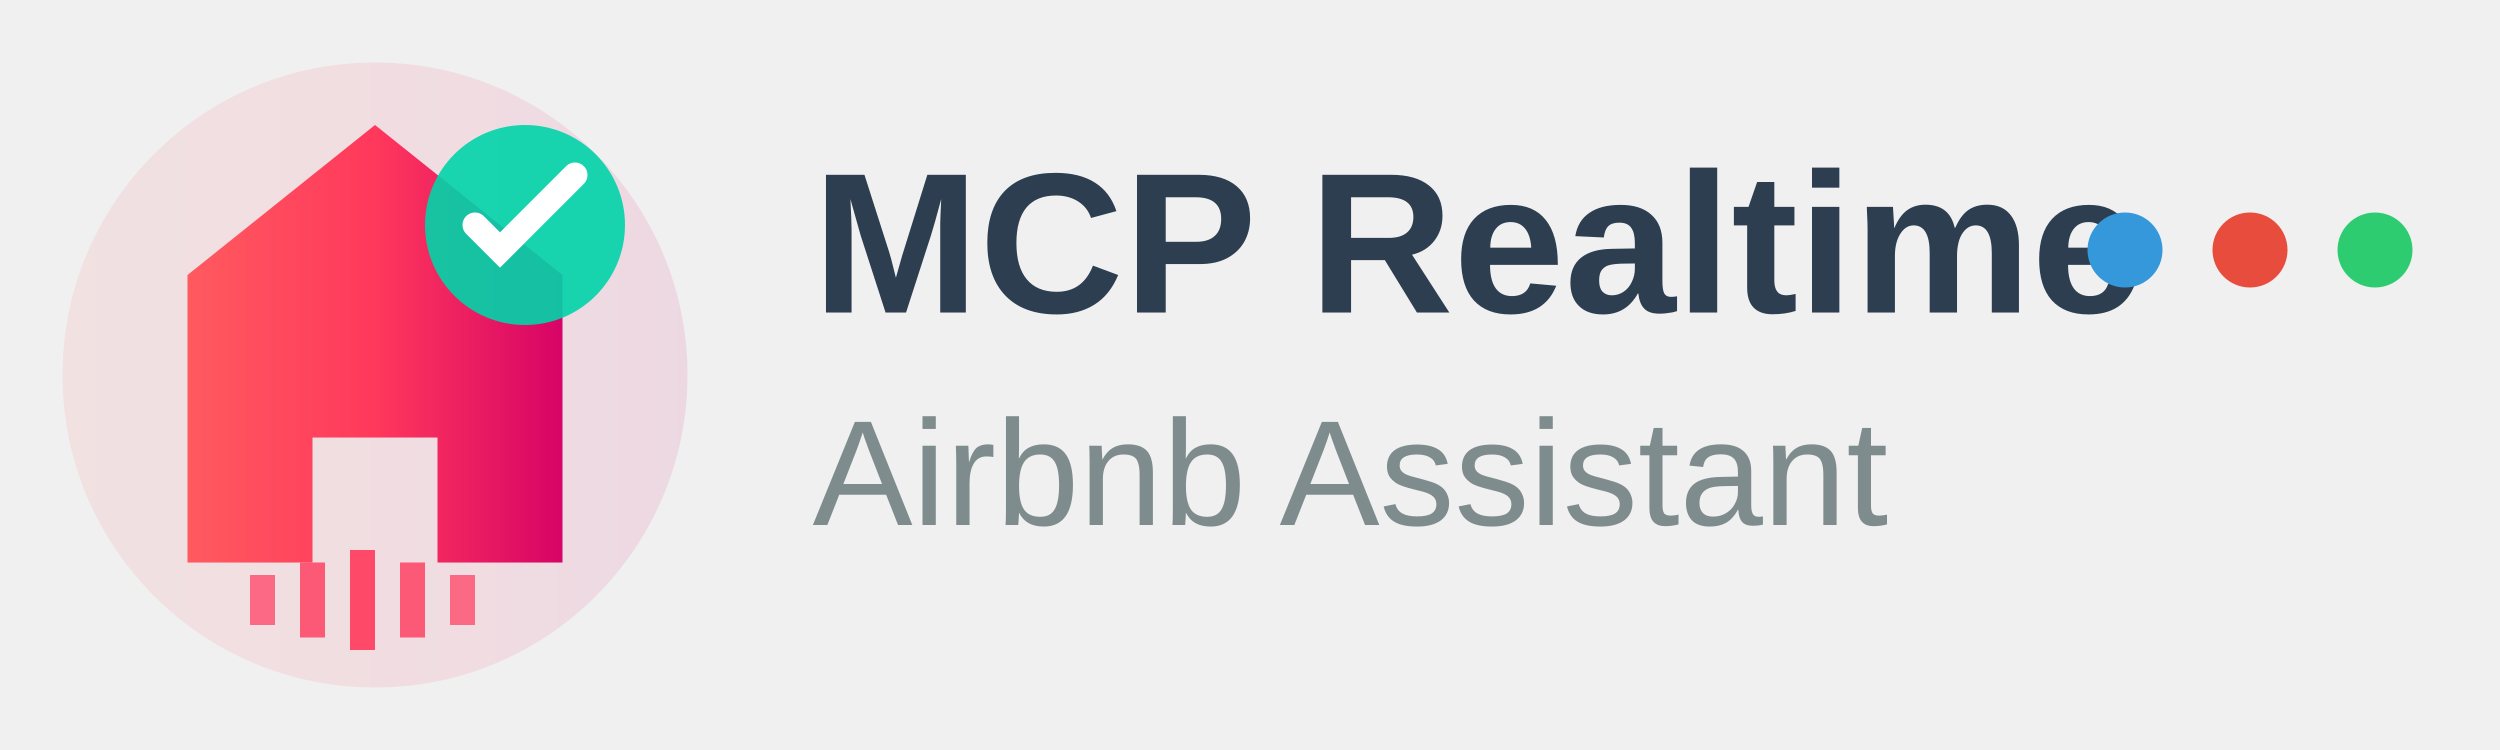
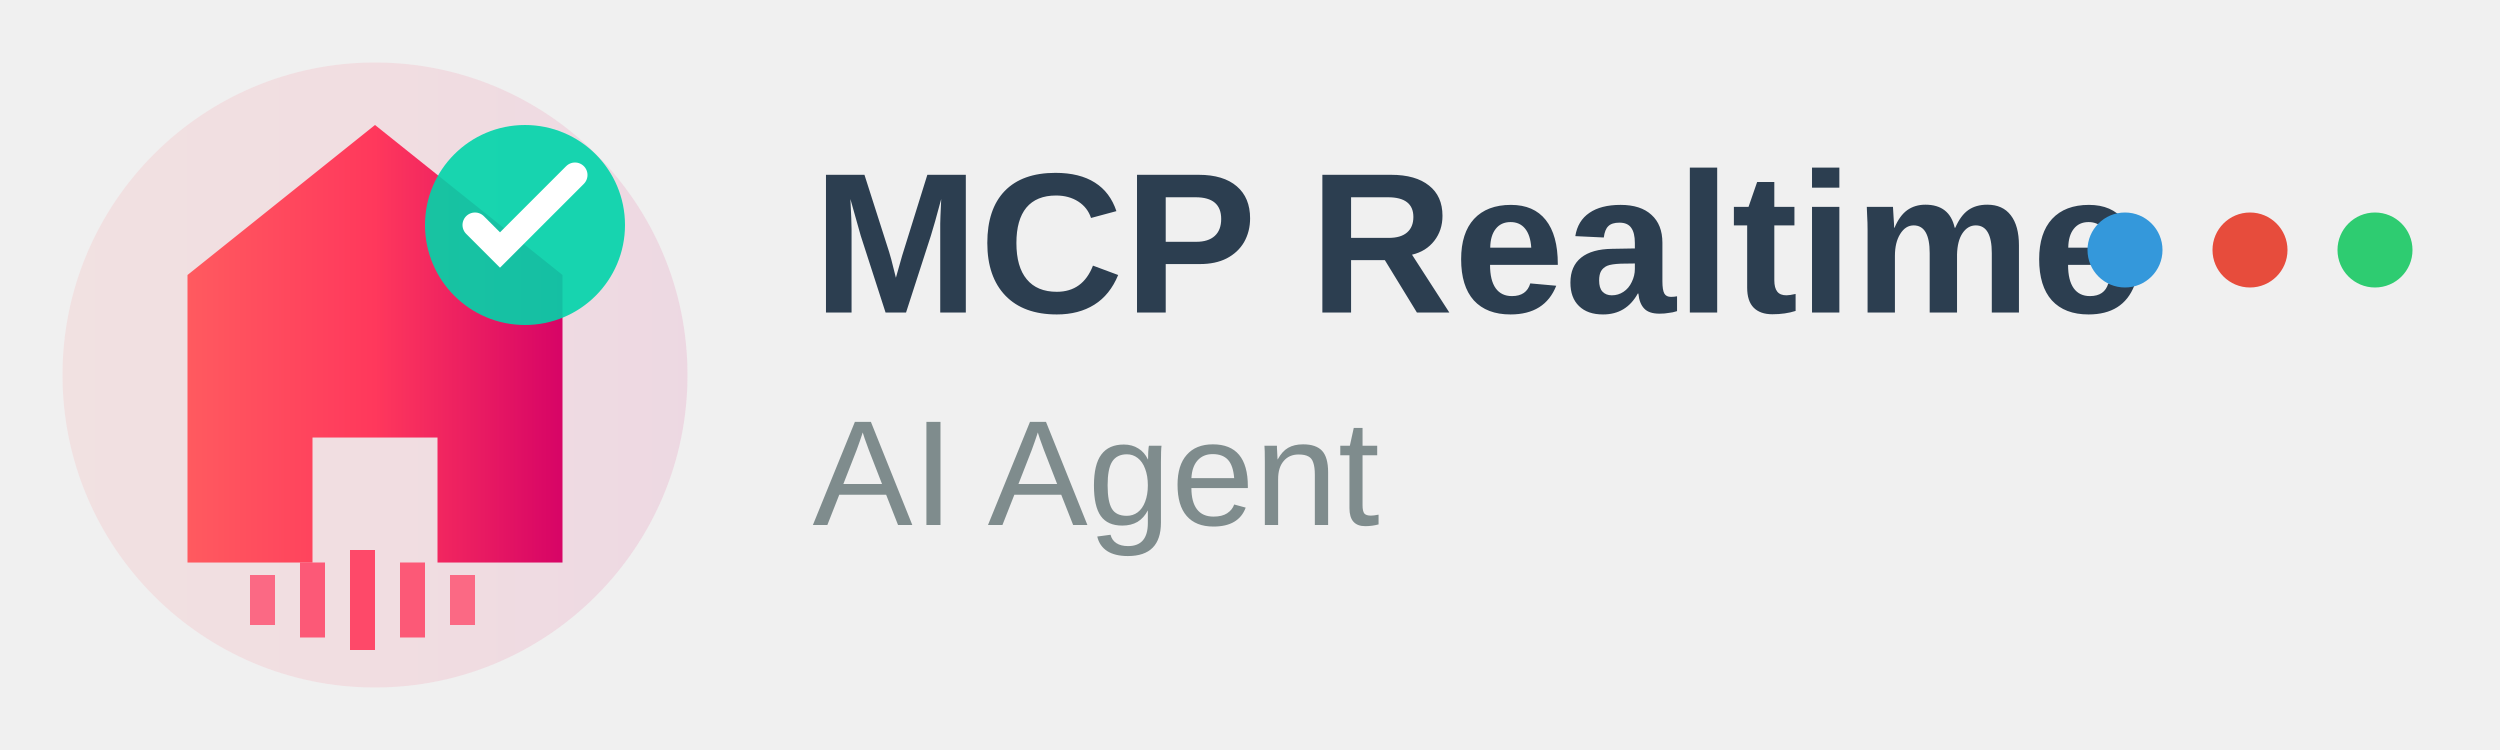
<svg xmlns="http://www.w3.org/2000/svg" width="200" height="60" viewBox="0 0 200 60">
  <defs>
    <linearGradient id="gradient" x1="0%" y1="0%" x2="100%" y2="0%">
      <stop offset="0%" style="stop-color:#FF5A5F;stop-opacity:1" />
      <stop offset="50%" style="stop-color:#FF385C;stop-opacity:1" />
      <stop offset="100%" style="stop-color:#D70466;stop-opacity:1" />
    </linearGradient>
    <filter id="glow">
      <feGaussianBlur stdDeviation="3" result="coloredBlur" />
      <feMerge>
        <feMergeNode in="coloredBlur" />
        <feMergeNode in="SourceGraphic" />
      </feMerge>
    </filter>
  </defs>
  <circle cx="30" cy="30" r="25" fill="url(#gradient)" opacity="0.1" />
  <path d="M30 10 L45 22 L45 45 L35 45 L35 35 L25 35 L25 45 L15 45 L15 22 Z" fill="url(#gradient)" stroke="none" />
  <circle cx="42" cy="18" r="8" fill="#00D4AA" opacity="0.9" />
  <path d="M38 18 L40 20 L46 14" stroke="white" stroke-width="2" fill="none" stroke-linecap="round" />
  <g transform="translate(20, 40)">
    <rect x="0" y="6" width="2" height="4" fill="#FF385C" opacity="0.7">
      <animate attributeName="height" values="4;8;4" dur="1s" repeatCount="indefinite" />
      <animate attributeName="y" values="6;4;6" dur="1s" repeatCount="indefinite" />
    </rect>
    <rect x="4" y="5" width="2" height="6" fill="#FF385C" opacity="0.8">
      <animate attributeName="height" values="6;10;6" dur="1.2s" repeatCount="indefinite" />
      <animate attributeName="y" values="5;3;5" dur="1.2s" repeatCount="indefinite" />
    </rect>
    <rect x="8" y="4" width="2" height="8" fill="#FF385C" opacity="0.9">
      <animate attributeName="height" values="8;12;8" dur="0.8s" repeatCount="indefinite" />
      <animate attributeName="y" values="4;2;4" dur="0.8s" repeatCount="indefinite" />
    </rect>
    <rect x="12" y="5" width="2" height="6" fill="#FF385C" opacity="0.8">
      <animate attributeName="height" values="6;10;6" dur="1.1s" repeatCount="indefinite" />
      <animate attributeName="y" values="5;3;5" dur="1.1s" repeatCount="indefinite" />
    </rect>
    <rect x="16" y="6" width="2" height="4" fill="#FF385C" opacity="0.7">
      <animate attributeName="height" values="4;8;4" dur="1.3s" repeatCount="indefinite" />
      <animate attributeName="y" values="6;4;6" dur="1.3s" repeatCount="indefinite" />
    </rect>
  </g>
  <text x="65" y="25" font-family="Arial, sans-serif" font-size="16" font-weight="bold" fill="#2C3E50">
    MCP Realtime
  </text>
  <text x="65" y="42" font-family="Arial, sans-serif" font-size="12" fill="#7F8C8D">
-     Airbnb Assistant
+     AI Agent
  </text>
  <g transform="translate(170, 20)">
    <circle cx="0" cy="0" r="3" fill="#3498DB">
      <animate attributeName="opacity" values="1;0.3;1" dur="2s" repeatCount="indefinite" />
    </circle>
    <circle cx="10" cy="0" r="3" fill="#E74C3C">
      <animate attributeName="opacity" values="0.3;1;0.3" dur="2s" repeatCount="indefinite" begin="0.7s" />
    </circle>
    <circle cx="20" cy="0" r="3" fill="#2ECC71">
      <animate attributeName="opacity" values="0.3;1;0.3" dur="2s" repeatCount="indefinite" begin="1.3s" />
    </circle>
  </g>
</svg>
